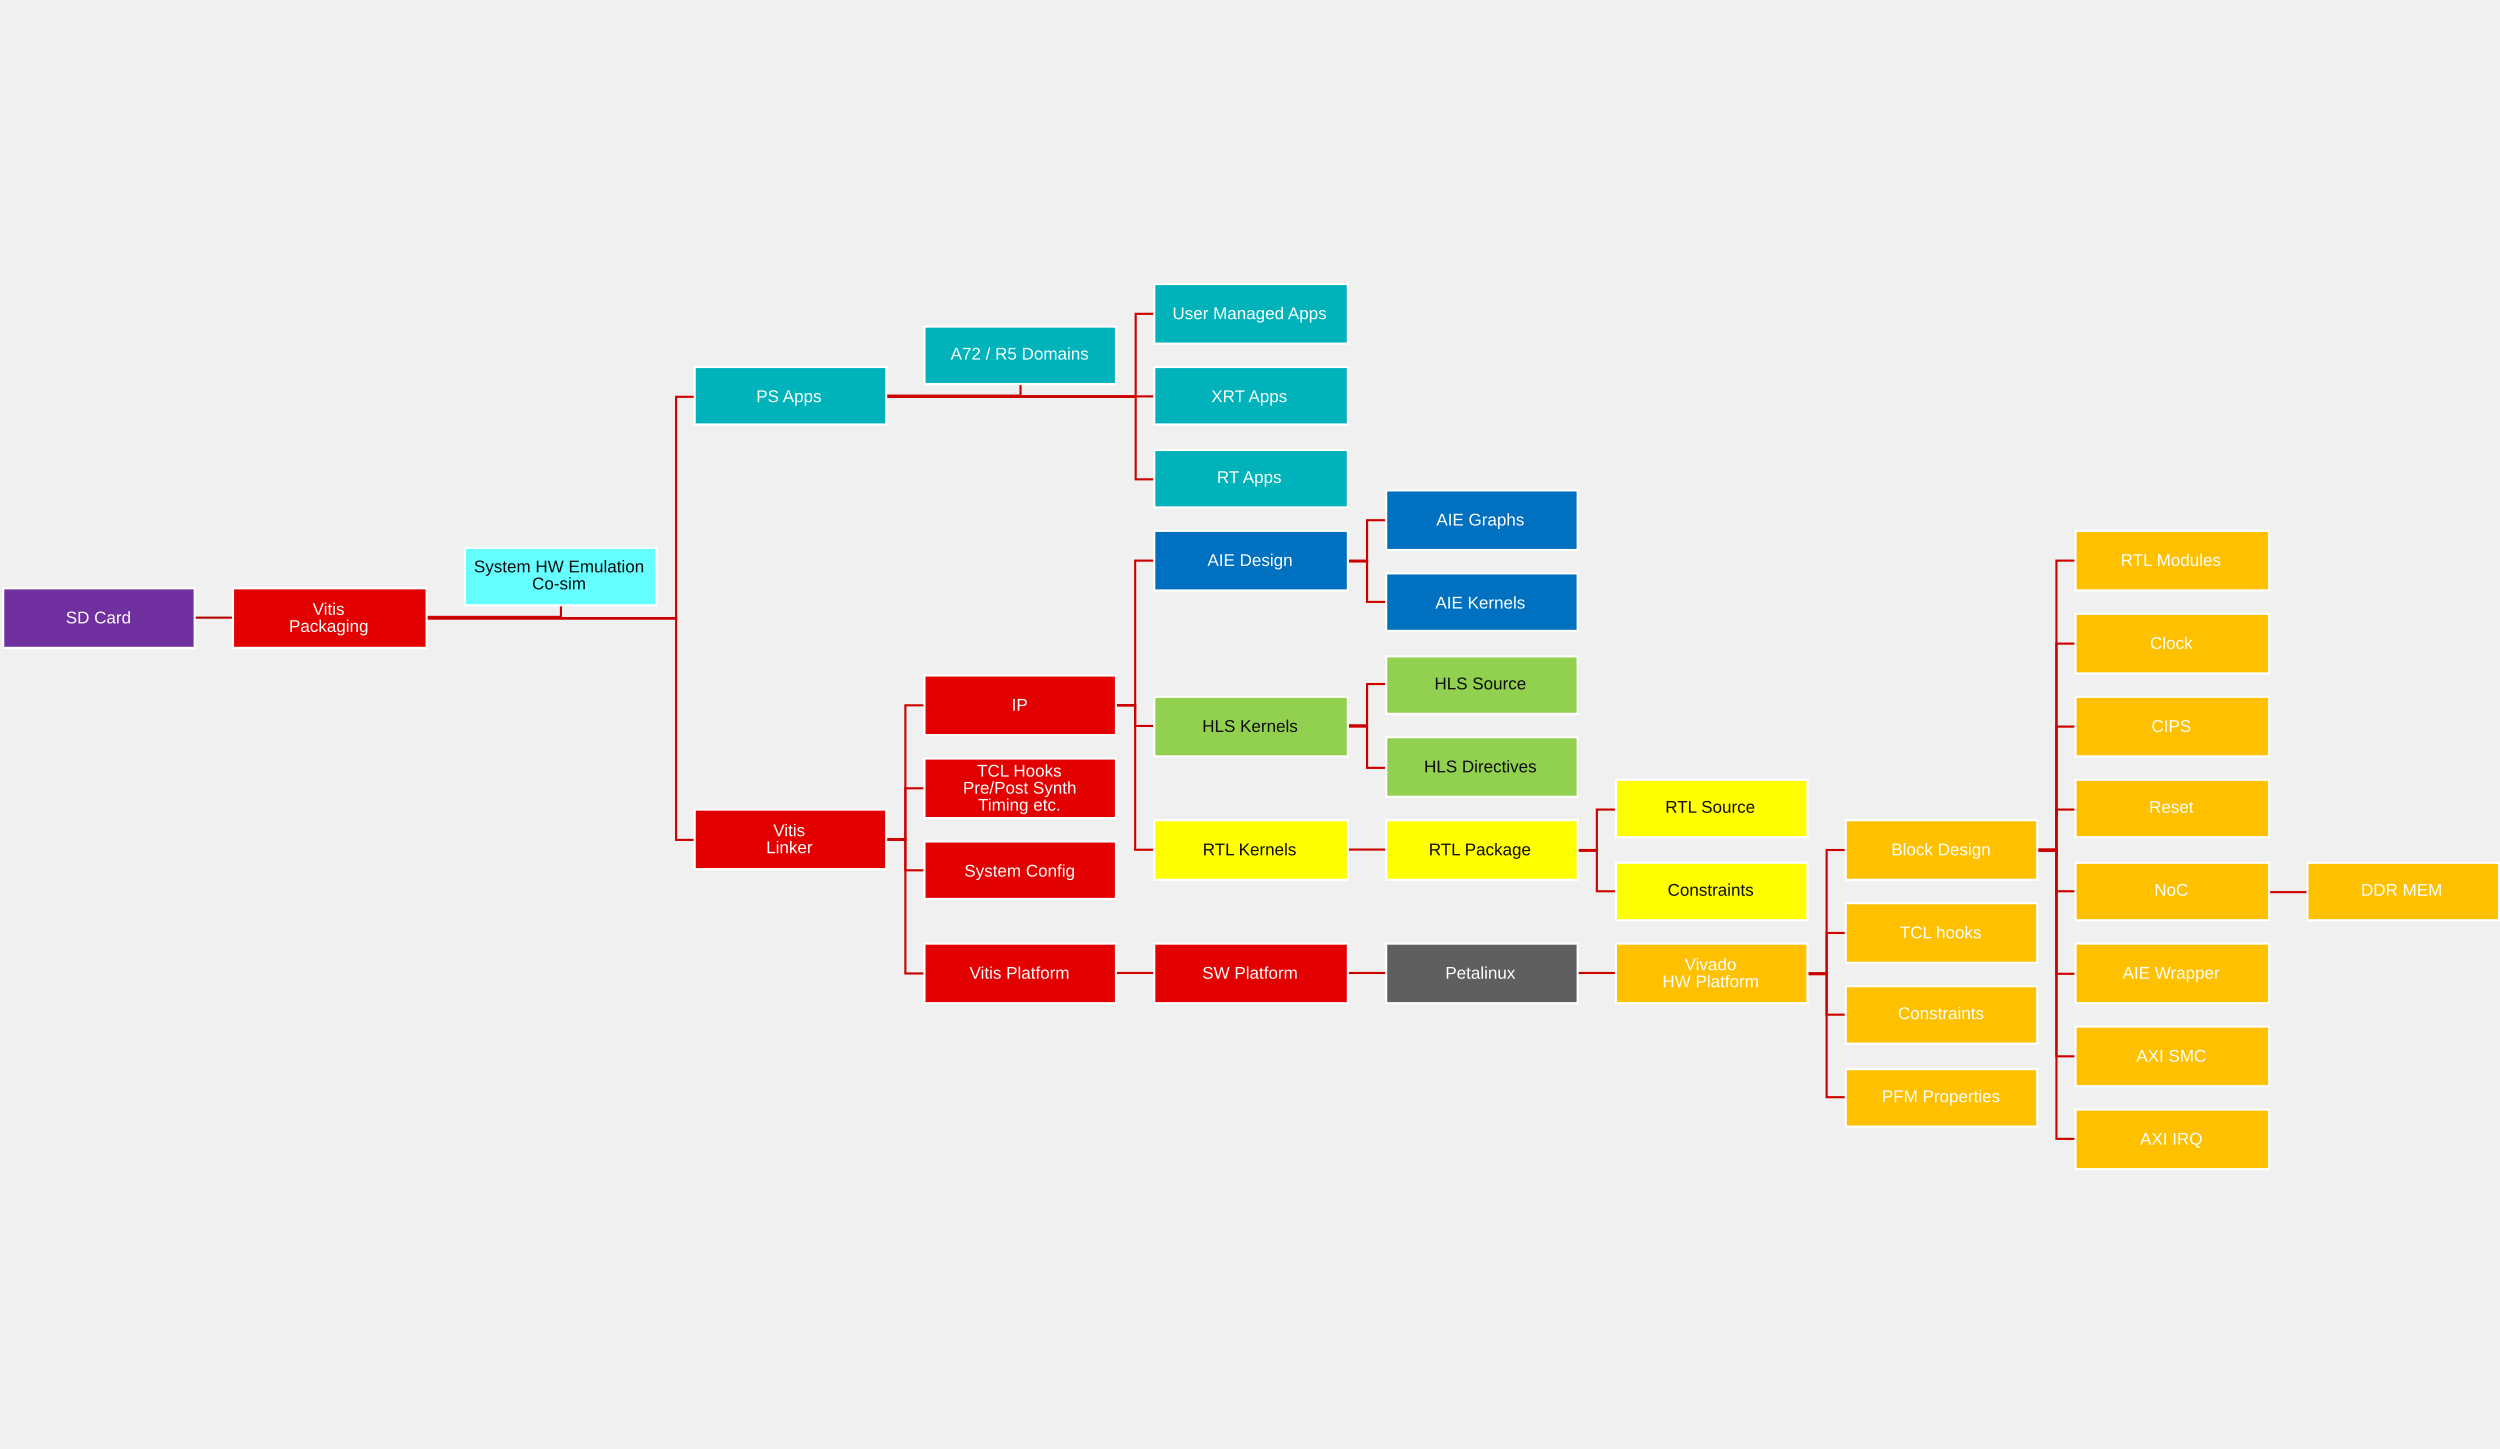
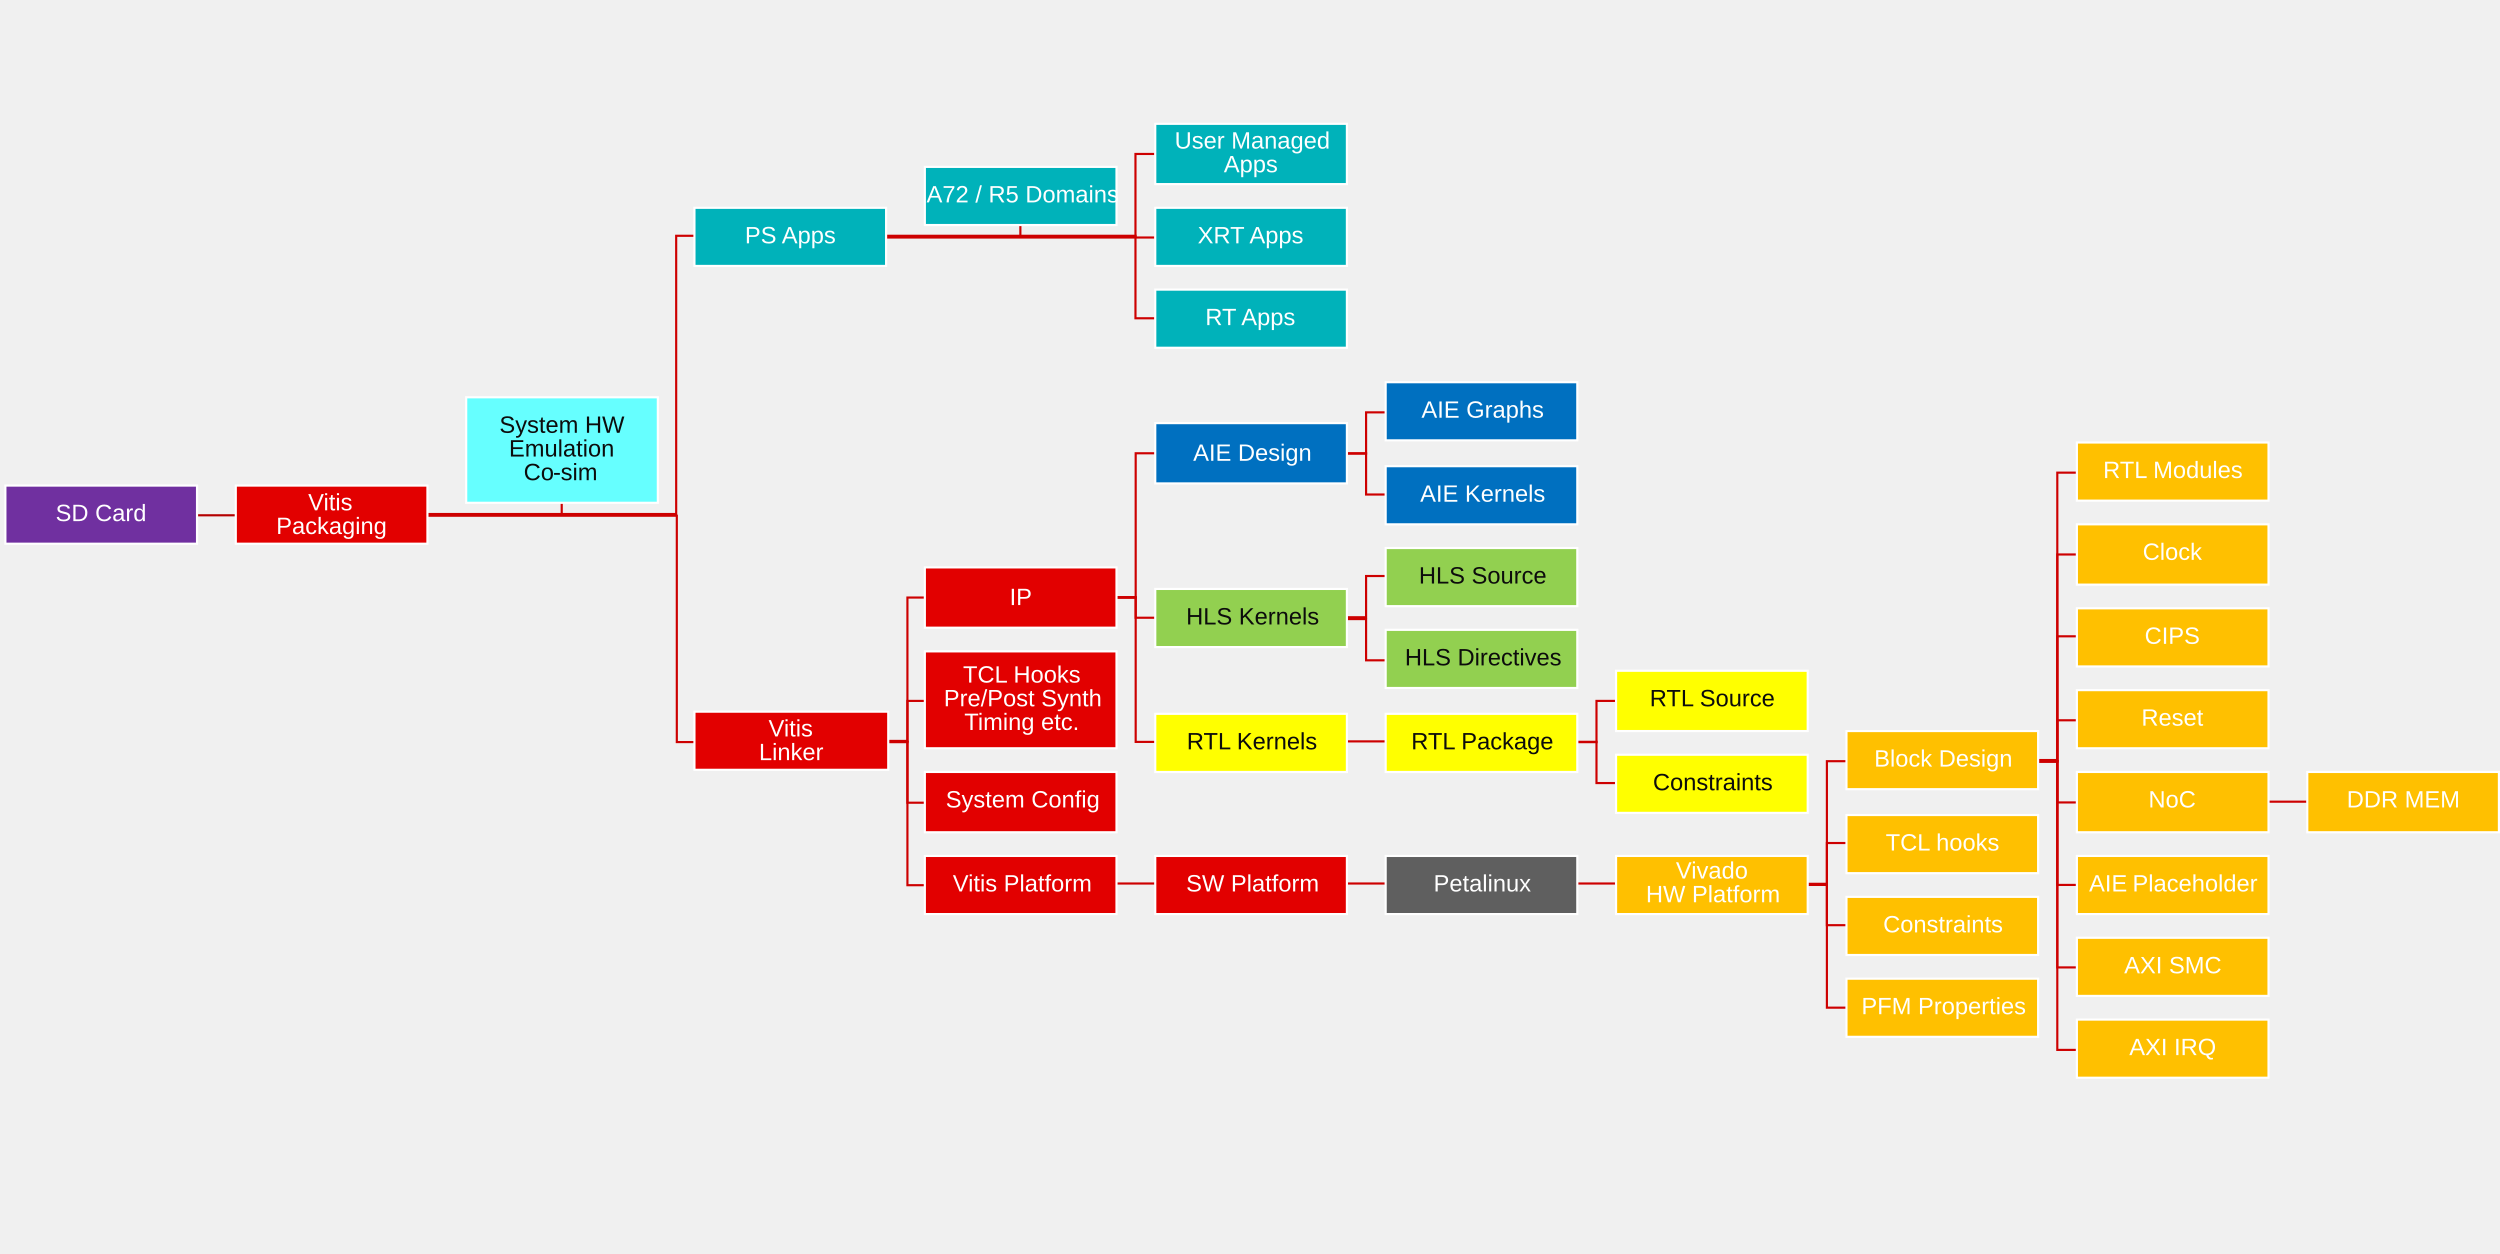
- <svg xmlns="http://www.w3.org/2000/svg" width="1175" height="681" overflow="hidden">
+ <svg xmlns="http://www.w3.org/2000/svg" width="1161" height="582" overflow="hidden">
  <defs>
    <clipPath id="clip0">
-       <path d="M85 122 1260 122 1260 803 85 803Z" fill-rule="evenodd" clip-rule="evenodd" />
+       <path d="M60 87 1221 87 1221 669 60 669Z" fill-rule="evenodd" clip-rule="evenodd" />
    </clipPath>
  </defs>
-   <g clip-path="url(#clip0)" transform="translate(-85 -122)">
-     <path d="M285.5 411.938 348.646 411.938 348.646 406.3" stroke="#CD0000" stroke-miterlimit="8" fill="none" fill-rule="evenodd" />
-     <path d="M934.5 579.5 943.521 579.5 943.521 637.685 952.542 637.685" stroke="#CD0000" stroke-miterlimit="8" fill="none" fill-rule="evenodd" />
-     <path d="M934.5 579.5 943.521 579.5 943.521 598.895 952.542 598.895" stroke="#CD0000" stroke-miterlimit="8" fill="none" fill-rule="evenodd" />
-     <path d="M934.5 579.895 943.521 579.895 943.521 560.5 952.542 560.5" stroke="#CD0000" stroke-miterlimit="8" fill="none" fill-rule="evenodd" />
-     <path d="M1042.5 521.5 1051.52 521.5 1051.52 657.264 1060.54 657.264" stroke="#CD0000" stroke-miterlimit="8" fill="none" fill-rule="evenodd" />
-     <path d="M1042.5 521.5 1051.52 521.5 1051.52 618.474 1060.54 618.474" stroke="#CD0000" stroke-miterlimit="8" fill="none" fill-rule="evenodd" />
-     <path d="M1042.5 521.5 1051.52 521.5 1051.52 579.685 1060.54 579.685" stroke="#CD0000" stroke-miterlimit="8" fill="none" fill-rule="evenodd" />
-     <path d="M1151.5 541.3 1169.54 541.3" stroke="#CD0000" stroke-miterlimit="8" fill="none" fill-rule="evenodd" />
-     <path d="M1042.5 521.5 1051.52 521.5 1051.52 540.895 1060.54 540.895" stroke="#CD0000" stroke-miterlimit="8" fill="none" fill-rule="evenodd" />
-     <path d="M1042.5 521.895 1051.52 521.895 1051.52 502.5 1060.54 502.5" stroke="#CD0000" stroke-miterlimit="8" fill="none" fill-rule="evenodd" />
-     <path d="M1042.5 521.685 1051.52 521.685 1051.52 463.5 1060.54 463.5" stroke="#CD0000" stroke-miterlimit="8" fill="none" fill-rule="evenodd" />
-     <path d="M1042.5 521.474 1051.52 521.474 1051.52 424.5 1060.54 424.5" stroke="#CD0000" stroke-miterlimit="8" fill="none" fill-rule="evenodd" />
-     <path d="M1042.5 521.264 1051.52 521.264 1051.52 385.5 1060.54 385.5" stroke="#CD0000" stroke-miterlimit="8" fill="none" fill-rule="evenodd" />
-     <path d="M934.5 579.685 943.521 579.685 943.521 521.5 952.542 521.5" stroke="#CD0000" stroke-miterlimit="8" fill="none" fill-rule="evenodd" />
-     <path d="M826.5 579.3 844.542 579.3" stroke="#CD0000" stroke-miterlimit="8" fill="none" fill-rule="evenodd" />
-     <path d="M718.5 579.3 736.542 579.3" stroke="#CD0000" stroke-miterlimit="8" fill="none" fill-rule="evenodd" />
-     <path d="M609.5 579.3 627.542 579.3" stroke="#CD0000" stroke-miterlimit="8" fill="none" fill-rule="evenodd" />
-     <path d="M501.5 516.5 510.521 516.5 510.521 579.533 519.542 579.533" stroke="#CD0000" stroke-miterlimit="8" fill="none" fill-rule="evenodd" />
-     <path d="M501.5 516.5 510.521 516.5 510.521 531.046 519.542 531.046" stroke="#CD0000" stroke-miterlimit="8" fill="none" fill-rule="evenodd" />
-     <path d="M501.5 516.744 510.521 516.744 510.521 492.5 519.542 492.5" stroke="#CD0000" stroke-miterlimit="8" fill="none" fill-rule="evenodd" />
-     <path d="M826.5 521.5 835.521 521.5 835.521 540.895 844.542 540.895" stroke="#CD0000" stroke-miterlimit="8" fill="none" fill-rule="evenodd" />
-     <path d="M826.5 521.895 835.521 521.895 835.521 502.5 844.542 502.5" stroke="#CD0000" stroke-miterlimit="8" fill="none" fill-rule="evenodd" />
-     <path d="M718.5 521.3 736.542 521.3" stroke="#CD0000" stroke-miterlimit="8" fill="none" fill-rule="evenodd" />
-     <path d="M609.5 453.5 618.521 453.5 618.521 521.382 627.542 521.382" stroke="#CD0000" stroke-miterlimit="8" fill="none" fill-rule="evenodd" />
-     <path d="M718.5 463.5 727.521 463.5 727.521 482.895 736.542 482.895" stroke="#CD0000" stroke-miterlimit="8" fill="none" fill-rule="evenodd" />
-     <path d="M718.5 462.895 727.521 462.895 727.521 443.5 736.542 443.5" stroke="#CD0000" stroke-miterlimit="8" fill="none" fill-rule="evenodd" />
-     <path d="M609.5 453.5 618.521 453.5 618.521 463.197 627.542 463.197" stroke="#CD0000" stroke-miterlimit="8" fill="none" fill-rule="evenodd" />
-     <path d="M718.5 385.5 727.521 385.5 727.521 404.895 736.542 404.895" stroke="#CD0000" stroke-miterlimit="8" fill="none" fill-rule="evenodd" />
-     <path d="M718.5 385.895 727.521 385.895 727.521 366.5 736.542 366.5" stroke="#CD0000" stroke-miterlimit="8" fill="none" fill-rule="evenodd" />
-     <path d="M609.5 453.382 618.521 453.382 618.521 385.5 627.542 385.5" stroke="#CD0000" stroke-miterlimit="8" fill="none" fill-rule="evenodd" />
-     <path d="M501.5 516.533 510.521 516.533 510.521 453.5 519.542 453.5" stroke="#CD0000" stroke-miterlimit="8" fill="none" fill-rule="evenodd" />
-     <path d="M285.5 412.5 402.771 412.5 402.771 516.747 411.792 516.747" stroke="#CD0000" stroke-miterlimit="8" fill="none" fill-rule="evenodd" />
-     <path d="M501.5 307.938 564.646 307.938 564.646 302.3" stroke="#CD0000" stroke-miterlimit="8" fill="none" fill-rule="evenodd" />
-     <path d="M501.5 308.5 618.771 308.5 618.771 347.29 627.792 347.29" stroke="#CD0000" stroke-miterlimit="8" fill="none" fill-rule="evenodd" />
-     <path d="M501.5 308.3 627.792 308.3" stroke="#CD0000" stroke-miterlimit="8" fill="none" fill-rule="evenodd" />
-     <path d="M501.5 308.29 618.771 308.29 618.771 269.5 627.792 269.5" stroke="#CD0000" stroke-miterlimit="8" fill="none" fill-rule="evenodd" />
-     <path d="M285.5 412.747 402.771 412.747 402.771 308.5 411.792 308.5" stroke="#CD0000" stroke-miterlimit="8" fill="none" fill-rule="evenodd" />
-     <path d="M176.5 412.3 194.542 412.3" stroke="#B40000" stroke-miterlimit="8" fill="none" fill-rule="evenodd" />
-     <rect x="86.5" y="398.5" width="90" height="28" stroke="#FFFFFF" stroke-miterlimit="8" fill="#7030A0" />
-     <text fill="#FFFFFF" font-family="Arial,Arial_MSFontService,sans-serif" font-weight="400" font-size="8" transform="translate(115.911 415)">SD Card</text>
-     <rect x="194.5" y="398.5" width="91" height="28" stroke="#FFFFFF" stroke-miterlimit="8" fill="#E20000" />
-     <text fill="#FFFFFF" font-family="Arial,Arial_MSFontService,sans-serif" font-weight="400" font-size="8" transform="translate(231.945 411)">Vitis<tspan x="-11.12" y="8">Packaging</tspan>
+   <g clip-path="url(#clip0)" transform="translate(-60 -87)">
+     <path d="M258.5 325.868 320.86 325.868 320.86 320.3" stroke="#CD0000" stroke-miterlimit="8" fill="none" fill-rule="evenodd" />
+     <path d="M899.5 497.5 908.409 497.5 908.409 554.96 917.317 554.96" stroke="#CD0000" stroke-miterlimit="8" fill="none" fill-rule="evenodd" />
+     <path d="M899.5 497.5 908.409 497.5 908.409 516.653 917.317 516.653" stroke="#CD0000" stroke-miterlimit="8" fill="none" fill-rule="evenodd" />
+     <path d="M899.5 497.653 908.409 497.653 908.409 478.5 917.317 478.5" stroke="#CD0000" stroke-miterlimit="8" fill="none" fill-rule="evenodd" />
+     <path d="M1006.5 440.5 1015.41 440.5 1015.41 574.574 1024.32 574.574" stroke="#CD0000" stroke-miterlimit="8" fill="none" fill-rule="evenodd" />
+     <path d="M1006.5 440.5 1015.41 440.5 1015.41 536.267 1024.32 536.267" stroke="#CD0000" stroke-miterlimit="8" fill="none" fill-rule="evenodd" />
+     <path d="M1006.5 440.5 1015.41 440.5 1015.41 497.96 1024.32 497.96" stroke="#CD0000" stroke-miterlimit="8" fill="none" fill-rule="evenodd" />
+     <path d="M1113.5 459.3 1131.32 459.3" stroke="#CD0000" stroke-miterlimit="8" fill="none" fill-rule="evenodd" />
+     <path d="M1006.5 440.5 1015.41 440.5 1015.41 459.653 1024.32 459.653" stroke="#CD0000" stroke-miterlimit="8" fill="none" fill-rule="evenodd" />
+     <path d="M1006.5 440.653 1015.41 440.653 1015.41 421.5 1024.32 421.5" stroke="#CD0000" stroke-miterlimit="8" fill="none" fill-rule="evenodd" />
+     <path d="M1006.5 439.96 1015.41 439.96 1015.41 382.5 1024.32 382.5" stroke="#CD0000" stroke-miterlimit="8" fill="none" fill-rule="evenodd" />
+     <path d="M1006.5 440.267 1015.41 440.267 1015.41 344.5 1024.32 344.5" stroke="#CD0000" stroke-miterlimit="8" fill="none" fill-rule="evenodd" />
+     <path d="M1006.5 440.574 1015.41 440.574 1015.41 306.5 1024.32 306.5" stroke="#CD0000" stroke-miterlimit="8" fill="none" fill-rule="evenodd" />
+     <path d="M899.5 497.96 908.409 497.96 908.409 440.5 917.317 440.5" stroke="#CD0000" stroke-miterlimit="8" fill="none" fill-rule="evenodd" />
+     <path d="M792.5 497.3 810.317 497.3" stroke="#CD0000" stroke-miterlimit="8" fill="none" fill-rule="evenodd" />
+     <path d="M685.5 497.3 703.317 497.3" stroke="#CD0000" stroke-miterlimit="8" fill="none" fill-rule="evenodd" />
+     <path d="M578.5 497.3 596.317 497.3" stroke="#CD0000" stroke-miterlimit="8" fill="none" fill-rule="evenodd" />
+     <path d="M472.5 431.5 481.409 431.5 481.409 498.086 490.317 498.086" stroke="#CD0000" stroke-miterlimit="8" fill="none" fill-rule="evenodd" />
+     <path d="M472.5 431.5 481.409 431.5 481.409 459.779 490.317 459.779" stroke="#CD0000" stroke-miterlimit="8" fill="none" fill-rule="evenodd" />
+     <path d="M472.5 431.653 481.409 431.653 481.409 412.5 490.317 412.5" stroke="#CD0000" stroke-miterlimit="8" fill="none" fill-rule="evenodd" />
+     <path d="M792.5 431.5 801.409 431.5 801.409 450.653 810.317 450.653" stroke="#CD0000" stroke-miterlimit="8" fill="none" fill-rule="evenodd" />
+     <path d="M792.5 431.653 801.409 431.653 801.409 412.5 810.317 412.5" stroke="#CD0000" stroke-miterlimit="8" fill="none" fill-rule="evenodd" />
+     <path d="M685.5 431.3 703.317 431.3" stroke="#CD0000" stroke-miterlimit="8" fill="none" fill-rule="evenodd" />
+     <path d="M578.5 364.5 587.409 364.5 587.409 431.537 596.317 431.537" stroke="#CD0000" stroke-miterlimit="8" fill="none" fill-rule="evenodd" />
+     <path d="M685.5 374.5 694.409 374.5 694.409 393.653 703.317 393.653" stroke="#CD0000" stroke-miterlimit="8" fill="none" fill-rule="evenodd" />
+     <path d="M685.5 373.653 694.409 373.653 694.409 354.5 703.317 354.5" stroke="#CD0000" stroke-miterlimit="8" fill="none" fill-rule="evenodd" />
+     <path d="M578.5 364.3 587.409 364.3 587.409 373.877 596.317 373.877" stroke="#CD0000" stroke-miterlimit="8" fill="none" fill-rule="evenodd" />
+     <path d="M685.5 297.5 694.409 297.5 694.409 316.653 703.317 316.653" stroke="#CD0000" stroke-miterlimit="8" fill="none" fill-rule="evenodd" />
+     <path d="M685.5 297.653 694.409 297.653 694.409 278.5 703.317 278.5" stroke="#CD0000" stroke-miterlimit="8" fill="none" fill-rule="evenodd" />
+     <path d="M578.5 364.537 587.409 364.537 587.409 297.5 596.317 297.5" stroke="#CD0000" stroke-miterlimit="8" fill="none" fill-rule="evenodd" />
+     <path d="M472.5 431.086 481.409 431.086 481.409 364.5 490.317 364.5" stroke="#CD0000" stroke-miterlimit="8" fill="none" fill-rule="evenodd" />
+     <path d="M258.5 326.5 374.312 326.5 374.312 431.619 383.22 431.619" stroke="#CD0000" stroke-miterlimit="8" fill="none" fill-rule="evenodd" />
+     <path d="M471.5 196.868 533.86 196.868 533.86 191.3" stroke="#CD0000" stroke-miterlimit="8" fill="none" fill-rule="evenodd" />
+     <path d="M471.5 196.5 587.312 196.5 587.312 234.807 596.22 234.807" stroke="#CD0000" stroke-miterlimit="8" fill="none" fill-rule="evenodd" />
+     <path d="M471.5 197.3 596.22 197.3" stroke="#CD0000" stroke-miterlimit="8" fill="none" fill-rule="evenodd" />
+     <path d="M471.5 196.807 587.312 196.807 587.312 158.5 596.22 158.5" stroke="#CD0000" stroke-miterlimit="8" fill="none" fill-rule="evenodd" />
+     <path d="M258.5 325.709 374.016 325.709 374.016 196.5 382.925 196.5" stroke="#CD0000" stroke-miterlimit="8" fill="none" fill-rule="evenodd" />
+     <path d="M151.5 326.3 169.317 326.3" stroke="#B40000" stroke-miterlimit="8" fill="none" fill-rule="evenodd" />
+     <rect x="62.5" y="312.5" width="89" height="27" stroke="#FFFFFF" stroke-miterlimit="8" fill="#7030A0" />
+     <text fill="#FFFFFF" font-family="Arial,Arial_MSFontService,sans-serif" font-weight="400" font-size="11" transform="translate(85.8244 329)">SD Card</text>
+     <rect x="169.5" y="312.5" width="89" height="27" stroke="#FFFFFF" stroke-miterlimit="8" fill="#E20000" />
+     <text fill="#FFFFFF" font-family="Arial,Arial_MSFontService,sans-serif" font-weight="400" font-size="11" transform="translate(203.104 324)">Vitis<tspan x="-14.833" y="11">Packaging</tspan>
    </text>
-     <rect x="411.5" y="294.5" width="90" height="27" stroke="#FFFFFF" stroke-miterlimit="8" fill="#00B2BA" />
-     <text fill="#FFFFFF" font-family="Arial,Arial_MSFontService,sans-serif" font-weight="400" font-size="8" transform="translate(440.442 311)">PS Apps</text>
-     <rect x="627.5" y="255.5" width="91" height="28" stroke="#FFFFFF" stroke-miterlimit="8" fill="#00B2BA" />
-     <text fill="#FFFFFF" font-family="Arial,Arial_MSFontService,sans-serif" font-weight="400" font-size="8" transform="translate(636.046 272)">User Managed Apps</text>
-     <rect x="627.5" y="294.5" width="91" height="27" stroke="#FFFFFF" stroke-miterlimit="8" fill="#00B2BA" />
-     <text fill="#FFFFFF" font-family="Arial,Arial_MSFontService,sans-serif" font-weight="400" font-size="8" transform="translate(654.276 311)">XRT Apps</text>
-     <rect x="627.5" y="333.5" width="91" height="27" stroke="#FFFFFF" stroke-miterlimit="8" fill="#00B2BA" />
-     <text fill="#FFFFFF" font-family="Arial,Arial_MSFontService,sans-serif" font-weight="400" font-size="8" transform="translate(656.943 349)">RT Apps</text>
-     <rect x="519.5" y="275.5" width="90" height="27" stroke="#FFFFFF" stroke-miterlimit="8" fill="#00B2BA" />
-     <text fill="#FFFFFF" font-family="Arial,Arial_MSFontService,sans-serif" font-weight="400" font-size="8" transform="translate(531.799 291)">A72 / R5 Domains</text>
-     <rect x="411.5" y="502.5" width="90" height="28" stroke="#FFFFFF" stroke-miterlimit="8" fill="#E20000" />
-     <text fill="#FFFFFF" font-family="Arial,Arial_MSFontService,sans-serif" font-weight="400" font-size="8" transform="translate(448.445 515)">Vitis<tspan x="-3.34" y="8">Linker</tspan>
+     <rect x="382.5" y="183.5" width="89" height="27" stroke="#FFFFFF" stroke-miterlimit="8" fill="#00B2BA" />
+     <text fill="#FFFFFF" font-family="Arial,Arial_MSFontService,sans-serif" font-weight="400" font-size="11" transform="translate(405.935 200)">PS Apps</text>
+     <rect x="596.5" y="144.5" width="89" height="28" stroke="#FFFFFF" stroke-miterlimit="8" fill="#00B2BA" />
+     <text fill="#FFFFFF" font-family="Arial,Arial_MSFontService,sans-serif" font-weight="400" font-size="11" transform="translate(605.508 156)">User Managed <tspan x="22.833" y="11">Apps</tspan>
    </text>
-     <rect x="519.5" y="439.5" width="90" height="28" stroke="#FFFFFF" stroke-miterlimit="8" fill="#E20000" />
-     <text fill="#FFFFFF" font-family="Arial,Arial_MSFontService,sans-serif" font-weight="400" font-size="8" transform="translate(560.473 456)">IP</text>
-     <rect x="627.5" y="371.5" width="91" height="28" stroke="#FFFFFF" stroke-miterlimit="8" fill="#0070C0" />
-     <text fill="#FFFFFF" font-family="Arial,Arial_MSFontService,sans-serif" font-weight="400" font-size="8" transform="translate(652.496 388)">AIE Design</text>
-     <rect x="736.5" y="352.5" width="90" height="28" stroke="#FFFFFF" stroke-miterlimit="8" fill="#0070C0" />
-     <text fill="#FFFFFF" font-family="Arial,Arial_MSFontService,sans-serif" font-weight="400" font-size="8" transform="translate(760.084 369)">AIE Graphs</text>
-     <rect x="736.5" y="391.5" width="90" height="27" stroke="#FFFFFF" stroke-miterlimit="8" fill="#0070C0" />
-     <text fill="#FFFFFF" font-family="Arial,Arial_MSFontService,sans-serif" font-weight="400" font-size="8" transform="translate(759.637 408)">AIE Kernels</text>
-     <rect x="627.5" y="449.5" width="91" height="28" stroke="#FFFFFF" stroke-miterlimit="8" fill="#92D050" />
-     <text fill="#0C0C0C" font-family="Arial,Arial_MSFontService,sans-serif" font-weight="400" font-size="8" transform="translate(650.05 466)">HLS Kernels</text>
-     <rect x="736.5" y="430.5" width="90" height="27" stroke="#FFFFFF" stroke-miterlimit="8" fill="#92D050" />
-     <text fill="#0C0C0C" font-family="Arial,Arial_MSFontService,sans-serif" font-weight="400" font-size="8" transform="translate(759.19 446)">HLS Source</text>
-     <rect x="736.5" y="468.5" width="90" height="28" stroke="#FFFFFF" stroke-miterlimit="8" fill="#92D050" />
-     <text fill="#0C0C0C" font-family="Arial,Arial_MSFontService,sans-serif" font-weight="400" font-size="8" transform="translate(754.3 485)">HLS Directives</text>
-     <rect x="627.5" y="507.5" width="91" height="28" stroke="#FFFFFF" stroke-miterlimit="8" fill="#FFFF00" />
-     <text fill="#0C0C0C" font-family="Arial,Arial_MSFontService,sans-serif" font-weight="400" font-size="8" transform="translate(650.273 524)">RTL Kernels</text>
-     <rect x="736.5" y="507.5" width="90" height="28" stroke="#FFFFFF" stroke-miterlimit="8" fill="#FFFF00" />
-     <text fill="#0C0C0C" font-family="Arial,Arial_MSFontService,sans-serif" font-weight="400" font-size="8" transform="translate(756.524 524)">RTL Package</text>
-     <rect x="844.5" y="488.5" width="90" height="27" stroke="#FFFFFF" stroke-miterlimit="8" fill="#FFFF00" />
-     <text fill="#0C0C0C" font-family="Arial,Arial_MSFontService,sans-serif" font-weight="400" font-size="8" transform="translate(867.664 504)">RTL Source</text>
-     <rect x="844.5" y="527.5" width="90" height="27" stroke="#FFFFFF" stroke-miterlimit="8" fill="#FFFF00" />
-     <text fill="#0C0C0C" font-family="Arial,Arial_MSFontService,sans-serif" font-weight="400" font-size="8" transform="translate(868.774 543)">Constraints</text>
-     <rect x="519.5" y="478.5" width="90" height="28" stroke="#FFFFFF" stroke-miterlimit="8" fill="#E20000" />
-     <text fill="#FFFFFF" font-family="Arial,Arial_MSFontService,sans-serif" font-weight="400" font-size="8" transform="translate(544.249 487)">TCL Hooks<tspan x="-6.667" y="8">Pre/Post Synth</tspan>
-       <tspan x="0.447" y="16">Timing etc.</tspan>
+     <rect x="596.5" y="183.5" width="89" height="27" stroke="#FFFFFF" stroke-miterlimit="8" fill="#00B2BA" />
+     <text fill="#FFFFFF" font-family="Arial,Arial_MSFontService,sans-serif" font-weight="400" font-size="11" transform="translate(616.191 200)">XRT Apps</text>
+     <rect x="596.5" y="221.5" width="89" height="27" stroke="#FFFFFF" stroke-miterlimit="8" fill="#00B2BA" />
+     <text fill="#FFFFFF" font-family="Arial,Arial_MSFontService,sans-serif" font-weight="400" font-size="11" transform="translate(619.747 238)">RT Apps</text>
+     <rect x="489.5" y="164.5" width="89" height="27" stroke="#FFFFFF" stroke-miterlimit="8" fill="#00B2BA" />
+     <text fill="#FFFFFF" font-family="Arial,Arial_MSFontService,sans-serif" font-weight="400" font-size="11" transform="translate(490.308 181)">A72 / R5 Domains</text>
+     <rect x="382.5" y="417.5" width="90" height="27" stroke="#FFFFFF" stroke-miterlimit="8" fill="#E20000" />
+     <text fill="#FFFFFF" font-family="Arial,Arial_MSFontService,sans-serif" font-weight="400" font-size="11" transform="translate(416.91 429)">Vitis<tspan x="-4.453" y="11">Linker</tspan>
    </text>
-     <rect x="519.5" y="517.5" width="90" height="27" stroke="#FFFFFF" stroke-miterlimit="8" fill="#E20000" />
-     <text fill="#FFFFFF" font-family="Arial,Arial_MSFontService,sans-serif" font-weight="400" font-size="8" transform="translate(538.246 534)">System Config</text>
-     <rect x="519.5" y="565.5" width="90" height="28" stroke="#FFFFFF" stroke-miterlimit="8" fill="#E20000" />
-     <text fill="#FFFFFF" font-family="Arial,Arial_MSFontService,sans-serif" font-weight="400" font-size="8" transform="translate(540.693 582)">Vitis Platform</text>
-     <rect x="627.5" y="565.5" width="91" height="28" stroke="#FFFFFF" stroke-miterlimit="8" fill="#E20000" />
-     <text fill="#FFFFFF" font-family="Arial,Arial_MSFontService,sans-serif" font-weight="400" font-size="8" transform="translate(650.056 582)">SW Platform</text>
-     <rect x="736.5" y="565.5" width="90" height="28" stroke="#FFFFFF" stroke-miterlimit="8" fill="#5F5F5F" />
-     <text fill="#FFFFFF" font-family="Arial,Arial_MSFontService,sans-serif" font-weight="400" font-size="8" transform="translate(764.3 582)">Petalinux</text>
-     <rect x="844.5" y="565.5" width="90" height="28" stroke="#FFFFFF" stroke-miterlimit="8" fill="#FFC000" />
-     <text fill="#FFFFFF" font-family="Arial,Arial_MSFontService,sans-serif" font-weight="400" font-size="8" transform="translate(876.774 578)">Vivado<tspan x="-10.44" y="8">HW Platform</tspan>
+     <rect x="489.5" y="350.5" width="89" height="28" stroke="#FFFFFF" stroke-miterlimit="8" fill="#E20000" />
+     <text fill="#FFFFFF" font-family="Arial,Arial_MSFontService,sans-serif" font-weight="400" font-size="11" transform="translate(528.847 368)">IP</text>
+     <rect x="596.5" y="283.5" width="89" height="28" stroke="#FFFFFF" stroke-miterlimit="8" fill="#0070C0" />
+     <text fill="#FFFFFF" font-family="Arial,Arial_MSFontService,sans-serif" font-weight="400" font-size="11" transform="translate(614.11 301)">AIE Design</text>
+     <rect x="703.5" y="264.5" width="89" height="27" stroke="#FFFFFF" stroke-miterlimit="8" fill="#0070C0" />
+     <text fill="#FFFFFF" font-family="Arial,Arial_MSFontService,sans-serif" font-weight="400" font-size="11" transform="translate(720.12 281)">AIE Graphs</text>
+     <rect x="703.5" y="303.5" width="89" height="27" stroke="#FFFFFF" stroke-miterlimit="8" fill="#0070C0" />
+     <text fill="#FFFFFF" font-family="Arial,Arial_MSFontService,sans-serif" font-weight="400" font-size="11" transform="translate(719.53 320)">AIE Kernels</text>
+     <rect x="596.5" y="360.5" width="89" height="27" stroke="#FFFFFF" stroke-miterlimit="8" fill="#92D050" />
+     <text fill="#0C0C0C" font-family="Arial,Arial_MSFontService,sans-serif" font-weight="400" font-size="11" transform="translate(610.85 377)">HLS Kernels</text>
+     <rect x="703.5" y="341.5" width="89" height="27" stroke="#FFFFFF" stroke-miterlimit="8" fill="#92D050" />
+     <text fill="#0C0C0C" font-family="Arial,Arial_MSFontService,sans-serif" font-weight="400" font-size="11" transform="translate(718.936 358)">HLS Source</text>
+     <rect x="703.5" y="379.5" width="89" height="27" stroke="#FFFFFF" stroke-miterlimit="8" fill="#92D050" />
+     <text fill="#0C0C0C" font-family="Arial,Arial_MSFontService,sans-serif" font-weight="400" font-size="11" transform="translate(712.426 396)">HLS Directives</text>
+     <rect x="596.5" y="418.5" width="89" height="27" stroke="#FFFFFF" stroke-miterlimit="8" fill="#FFFF00" />
+     <text fill="#0C0C0C" font-family="Arial,Arial_MSFontService,sans-serif" font-weight="400" font-size="11" transform="translate(611.15 435)">RTL Kernels</text>
+     <rect x="703.5" y="418.5" width="89" height="27" stroke="#FFFFFF" stroke-miterlimit="8" fill="#FFFF00" />
+     <text fill="#0C0C0C" font-family="Arial,Arial_MSFontService,sans-serif" font-weight="400" font-size="11" transform="translate(715.38 435)">RTL Package</text>
+     <rect x="810.5" y="398.5" width="89" height="28" stroke="#FFFFFF" stroke-miterlimit="8" fill="#FFFF00" />
+     <text fill="#0C0C0C" font-family="Arial,Arial_MSFontService,sans-serif" font-weight="400" font-size="11" transform="translate(826.14 415)">RTL Source</text>
+     <rect x="810.5" y="437.5" width="89" height="27" stroke="#FFFFFF" stroke-miterlimit="8" fill="#FFFF00" />
+     <text fill="#0C0C0C" font-family="Arial,Arial_MSFontService,sans-serif" font-weight="400" font-size="11" transform="translate(827.62 454)">Constraints</text>
+     <rect x="489.5" y="389.5" width="89" height="45" stroke="#FFFFFF" stroke-miterlimit="8" fill="#E20000" />
+     <text fill="#FFFFFF" font-family="Arial,Arial_MSFontService,sans-serif" font-weight="400" font-size="11" transform="translate(507.214 404)">TCL Hooks<tspan x="-8.907" y="11">Pre/Post Synth</tspan>
+       <tspan x="0.593" y="22">Timing etc.</tspan>
    </text>
-     <rect x="952.5" y="507.5" width="90" height="28" stroke="#FFFFFF" stroke-miterlimit="8" fill="#FFC000" />
-     <text fill="#FFFFFF" font-family="Arial,Arial_MSFontService,sans-serif" font-weight="400" font-size="8" transform="translate(973.911 524)">Block Design</text>
-     <rect x="1060.5" y="371.5" width="91" height="28" stroke="#FFFFFF" stroke-miterlimit="8" fill="#FFC000" />
-     <text fill="#FFFFFF" font-family="Arial,Arial_MSFontService,sans-serif" font-weight="400" font-size="8" transform="translate(1081.72 388)">RTL Modules</text>
-     <rect x="1060.5" y="410.5" width="91" height="28" stroke="#FFFFFF" stroke-miterlimit="8" fill="#FFC000" />
-     <text fill="#FFFFFF" font-family="Arial,Arial_MSFontService,sans-serif" font-weight="400" font-size="8" transform="translate(1095.5 427)">Clock</text>
-     <rect x="1060.5" y="449.5" width="91" height="28" stroke="#FFFFFF" stroke-miterlimit="8" fill="#FFC000" />
-     <text fill="#FFFFFF" font-family="Arial,Arial_MSFontService,sans-serif" font-weight="400" font-size="8" transform="translate(1096.17 466)">CIPS</text>
-     <rect x="1060.5" y="488.5" width="91" height="27" stroke="#FFFFFF" stroke-miterlimit="8" fill="#FFC000" />
-     <text fill="#FFFFFF" font-family="Arial,Arial_MSFontService,sans-serif" font-weight="400" font-size="8" transform="translate(1095.06 504)">Reset</text>
-     <rect x="1060.5" y="527.5" width="91" height="27" stroke="#FFFFFF" stroke-miterlimit="8" fill="#FFC000" />
-     <text fill="#FFFFFF" font-family="Arial,Arial_MSFontService,sans-serif" font-weight="400" font-size="8" transform="translate(1097.5 543)">NoC</text>
-     <rect x="1169.5" y="527.5" width="90" height="27" stroke="#FFFFFF" stroke-miterlimit="8" fill="#FFC000" />
-     <text fill="#FFFFFF" font-family="Arial,Arial_MSFontService,sans-serif" font-weight="400" font-size="8" transform="translate(1194.64 543)">DDR MEM</text>
-     <rect x="1060.5" y="565.5" width="91" height="28" stroke="#FFFFFF" stroke-miterlimit="8" fill="#FFC000" />
-     <text fill="#FFFFFF" font-family="Arial,Arial_MSFontService,sans-serif" font-weight="400" font-size="8" transform="translate(1082.61 582)">AIE Wrapper</text>
-     <rect x="1060.5" y="604.5" width="91" height="28" stroke="#FFFFFF" stroke-miterlimit="8" fill="#FFC000" />
-     <text fill="#FFFFFF" font-family="Arial,Arial_MSFontService,sans-serif" font-weight="400" font-size="8" transform="translate(1089.06 621)">AXI SMC</text>
-     <rect x="1060.5" y="643.5" width="91" height="28" stroke="#FFFFFF" stroke-miterlimit="8" fill="#FFC000" />
-     <text fill="#FFFFFF" font-family="Arial,Arial_MSFontService,sans-serif" font-weight="400" font-size="8" transform="translate(1090.84 660)">AXI IRQ</text>
-     <rect x="952.5" y="546.5" width="90" height="28" stroke="#FFFFFF" stroke-miterlimit="8" fill="#FFC000" />
-     <text fill="#FFFFFF" font-family="Arial,Arial_MSFontService,sans-serif" font-weight="400" font-size="8" transform="translate(977.915 563)">TCL hooks</text>
-     <rect x="952.5" y="585.5" width="90" height="27" stroke="#FFFFFF" stroke-miterlimit="8" fill="#FFC000" />
-     <text fill="#FFFFFF" font-family="Arial,Arial_MSFontService,sans-serif" font-weight="400" font-size="8" transform="translate(977.025 601)">Constraints</text>
-     <rect x="952.5" y="624.5" width="90" height="27" stroke="#FFFFFF" stroke-miterlimit="8" fill="#FFC000" />
-     <text fill="#FFFFFF" font-family="Arial,Arial_MSFontService,sans-serif" font-weight="400" font-size="8" transform="translate(969.471 640)">PFM Properties</text>
-     <rect x="303.5" y="379.5" width="90" height="27" stroke="#FFFFFF" stroke-miterlimit="8" fill="#66FFFF" />
-     <text fill="#0C0C0C" font-family="Arial,Arial_MSFontService,sans-serif" font-weight="400" font-size="8" transform="translate(307.745 391)">System HW Emulation<tspan x="27.333" y="8">Co</tspan>
-       <tspan x="37.56" y="8">-</tspan>
-       <tspan x="40.227" y="8">sim</tspan>
+     <rect x="489.5" y="445.5" width="89" height="28" stroke="#FFFFFF" stroke-miterlimit="8" fill="#E20000" />
+     <text fill="#FFFFFF" font-family="Arial,Arial_MSFontService,sans-serif" font-weight="400" font-size="11" transform="translate(499.204 462)">System Config</text>
+     <rect x="489.5" y="484.5" width="89" height="27" stroke="#FFFFFF" stroke-miterlimit="8" fill="#E20000" />
+     <text fill="#FFFFFF" font-family="Arial,Arial_MSFontService,sans-serif" font-weight="400" font-size="11" transform="translate(502.47 501)">Vitis Platform</text>
+     <rect x="596.5" y="484.5" width="89" height="27" stroke="#FFFFFF" stroke-miterlimit="8" fill="#E20000" />
+     <text fill="#FFFFFF" font-family="Arial,Arial_MSFontService,sans-serif" font-weight="400" font-size="11" transform="translate(610.857 501)">SW Platform</text>
+     <rect x="703.5" y="484.5" width="89" height="27" stroke="#FFFFFF" stroke-miterlimit="8" fill="#5F5F5F" />
+     <text fill="#FFFFFF" font-family="Arial,Arial_MSFontService,sans-serif" font-weight="400" font-size="11" transform="translate(725.753 501)">Petalinux</text>
+     <rect x="810.5" y="484.5" width="89" height="27" stroke="#FFFFFF" stroke-miterlimit="8" fill="#FFC000" />
+     <text fill="#FFFFFF" font-family="Arial,Arial_MSFontService,sans-serif" font-weight="400" font-size="11" transform="translate(838.29 495)">Vivado<tspan x="-13.92" y="11">HW Platform</tspan>
+     </text>
+     <rect x="917.5" y="426.5" width="89" height="27" stroke="#FFFFFF" stroke-miterlimit="8" fill="#FFC000" />
+     <text fill="#FFFFFF" font-family="Arial,Arial_MSFontService,sans-serif" font-weight="400" font-size="11" transform="translate(930.376 443)">Block Design</text>
+     <rect x="1024.5" y="292.5" width="89" height="27" stroke="#FFFFFF" stroke-miterlimit="8" fill="#FFC000" />
+     <text fill="#FFFFFF" font-family="Arial,Arial_MSFontService,sans-serif" font-weight="400" font-size="11" transform="translate(1036.69 309)">RTL Modules</text>
+     <rect x="1024.5" y="330.5" width="89" height="28" stroke="#FFFFFF" stroke-miterlimit="8" fill="#FFC000" />
+     <text fill="#FFFFFF" font-family="Arial,Arial_MSFontService,sans-serif" font-weight="400" font-size="11" transform="translate(1055.07 347)">Clock</text>
+     <rect x="1024.5" y="369.5" width="89" height="27" stroke="#FFFFFF" stroke-miterlimit="8" fill="#FFC000" />
+     <text fill="#FFFFFF" font-family="Arial,Arial_MSFontService,sans-serif" font-weight="400" font-size="11" transform="translate(1055.96 386)">CIPS</text>
+     <rect x="1024.5" y="407.5" width="89" height="27" stroke="#FFFFFF" stroke-miterlimit="8" fill="#FFC000" />
+     <text fill="#FFFFFF" font-family="Arial,Arial_MSFontService,sans-serif" font-weight="400" font-size="11" transform="translate(1054.47 424)">Reset</text>
+     <rect x="1024.5" y="445.5" width="89" height="28" stroke="#FFFFFF" stroke-miterlimit="8" fill="#FFC000" />
+     <text fill="#FFFFFF" font-family="Arial,Arial_MSFontService,sans-serif" font-weight="400" font-size="11" transform="translate(1057.74 462)">NoC</text>
+     <rect x="1131.5" y="445.5" width="89" height="28" stroke="#FFFFFF" stroke-miterlimit="8" fill="#FFC000" />
+     <text fill="#FFFFFF" font-family="Arial,Arial_MSFontService,sans-serif" font-weight="400" font-size="11" transform="translate(1149.83 462)">DDR MEM</text>
+     <rect x="1024.5" y="484.5" width="89" height="27" stroke="#FFFFFF" stroke-miterlimit="8" fill="#FFC000" />
+     <text fill="#FFFFFF" font-family="Arial,Arial_MSFontService,sans-serif" font-weight="400" font-size="11" transform="translate(1030.16 501)">AIE <tspan x="20.16" y="0">Placeholder</tspan>
+     </text>
+     <rect x="1024.5" y="522.5" width="89" height="27" stroke="#FFFFFF" stroke-miterlimit="8" fill="#FFC000" />
+     <text fill="#FFFFFF" font-family="Arial,Arial_MSFontService,sans-serif" font-weight="400" font-size="11" transform="translate(1046.47 539)">AXI SMC</text>
+     <rect x="1024.5" y="560.5" width="89" height="27" stroke="#FFFFFF" stroke-miterlimit="8" fill="#FFC000" />
+     <text fill="#FFFFFF" font-family="Arial,Arial_MSFontService,sans-serif" font-weight="400" font-size="11" transform="translate(1048.84 577)">AXI IRQ</text>
+     <rect x="917.5" y="465.5" width="89" height="27" stroke="#FFFFFF" stroke-miterlimit="8" fill="#FFC000" />
+     <text fill="#FFFFFF" font-family="Arial,Arial_MSFontService,sans-serif" font-weight="400" font-size="11" transform="translate(935.709 482)">TCL hooks</text>
+     <rect x="917.5" y="503.5" width="89" height="27" stroke="#FFFFFF" stroke-miterlimit="8" fill="#FFC000" />
+     <text fill="#FFFFFF" font-family="Arial,Arial_MSFontService,sans-serif" font-weight="400" font-size="11" transform="translate(934.523 520)">Constraints</text>
+     <rect x="917.5" y="541.5" width="89" height="27" stroke="#FFFFFF" stroke-miterlimit="8" fill="#FFC000" />
+     <text fill="#FFFFFF" font-family="Arial,Arial_MSFontService,sans-serif" font-weight="400" font-size="11" transform="translate(924.449 558)">PFM Properties</text>
+     <rect x="276.5" y="271.5" width="89" height="49" stroke="#FFFFFF" stroke-miterlimit="8" fill="#66FFFF" />
+     <text fill="#0C0C0C" font-family="Arial,Arial_MSFontService,sans-serif" font-weight="400" font-size="11" transform="translate(291.931 288)">System HW <tspan x="4.433" y="11">Emulation</tspan>
+       <tspan x="11.26" y="22">Co</tspan>
+       <tspan x="24.893" y="22">-</tspan>
+       <tspan x="28.447" y="22">sim</tspan>
    </text>
  </g>
</svg>
